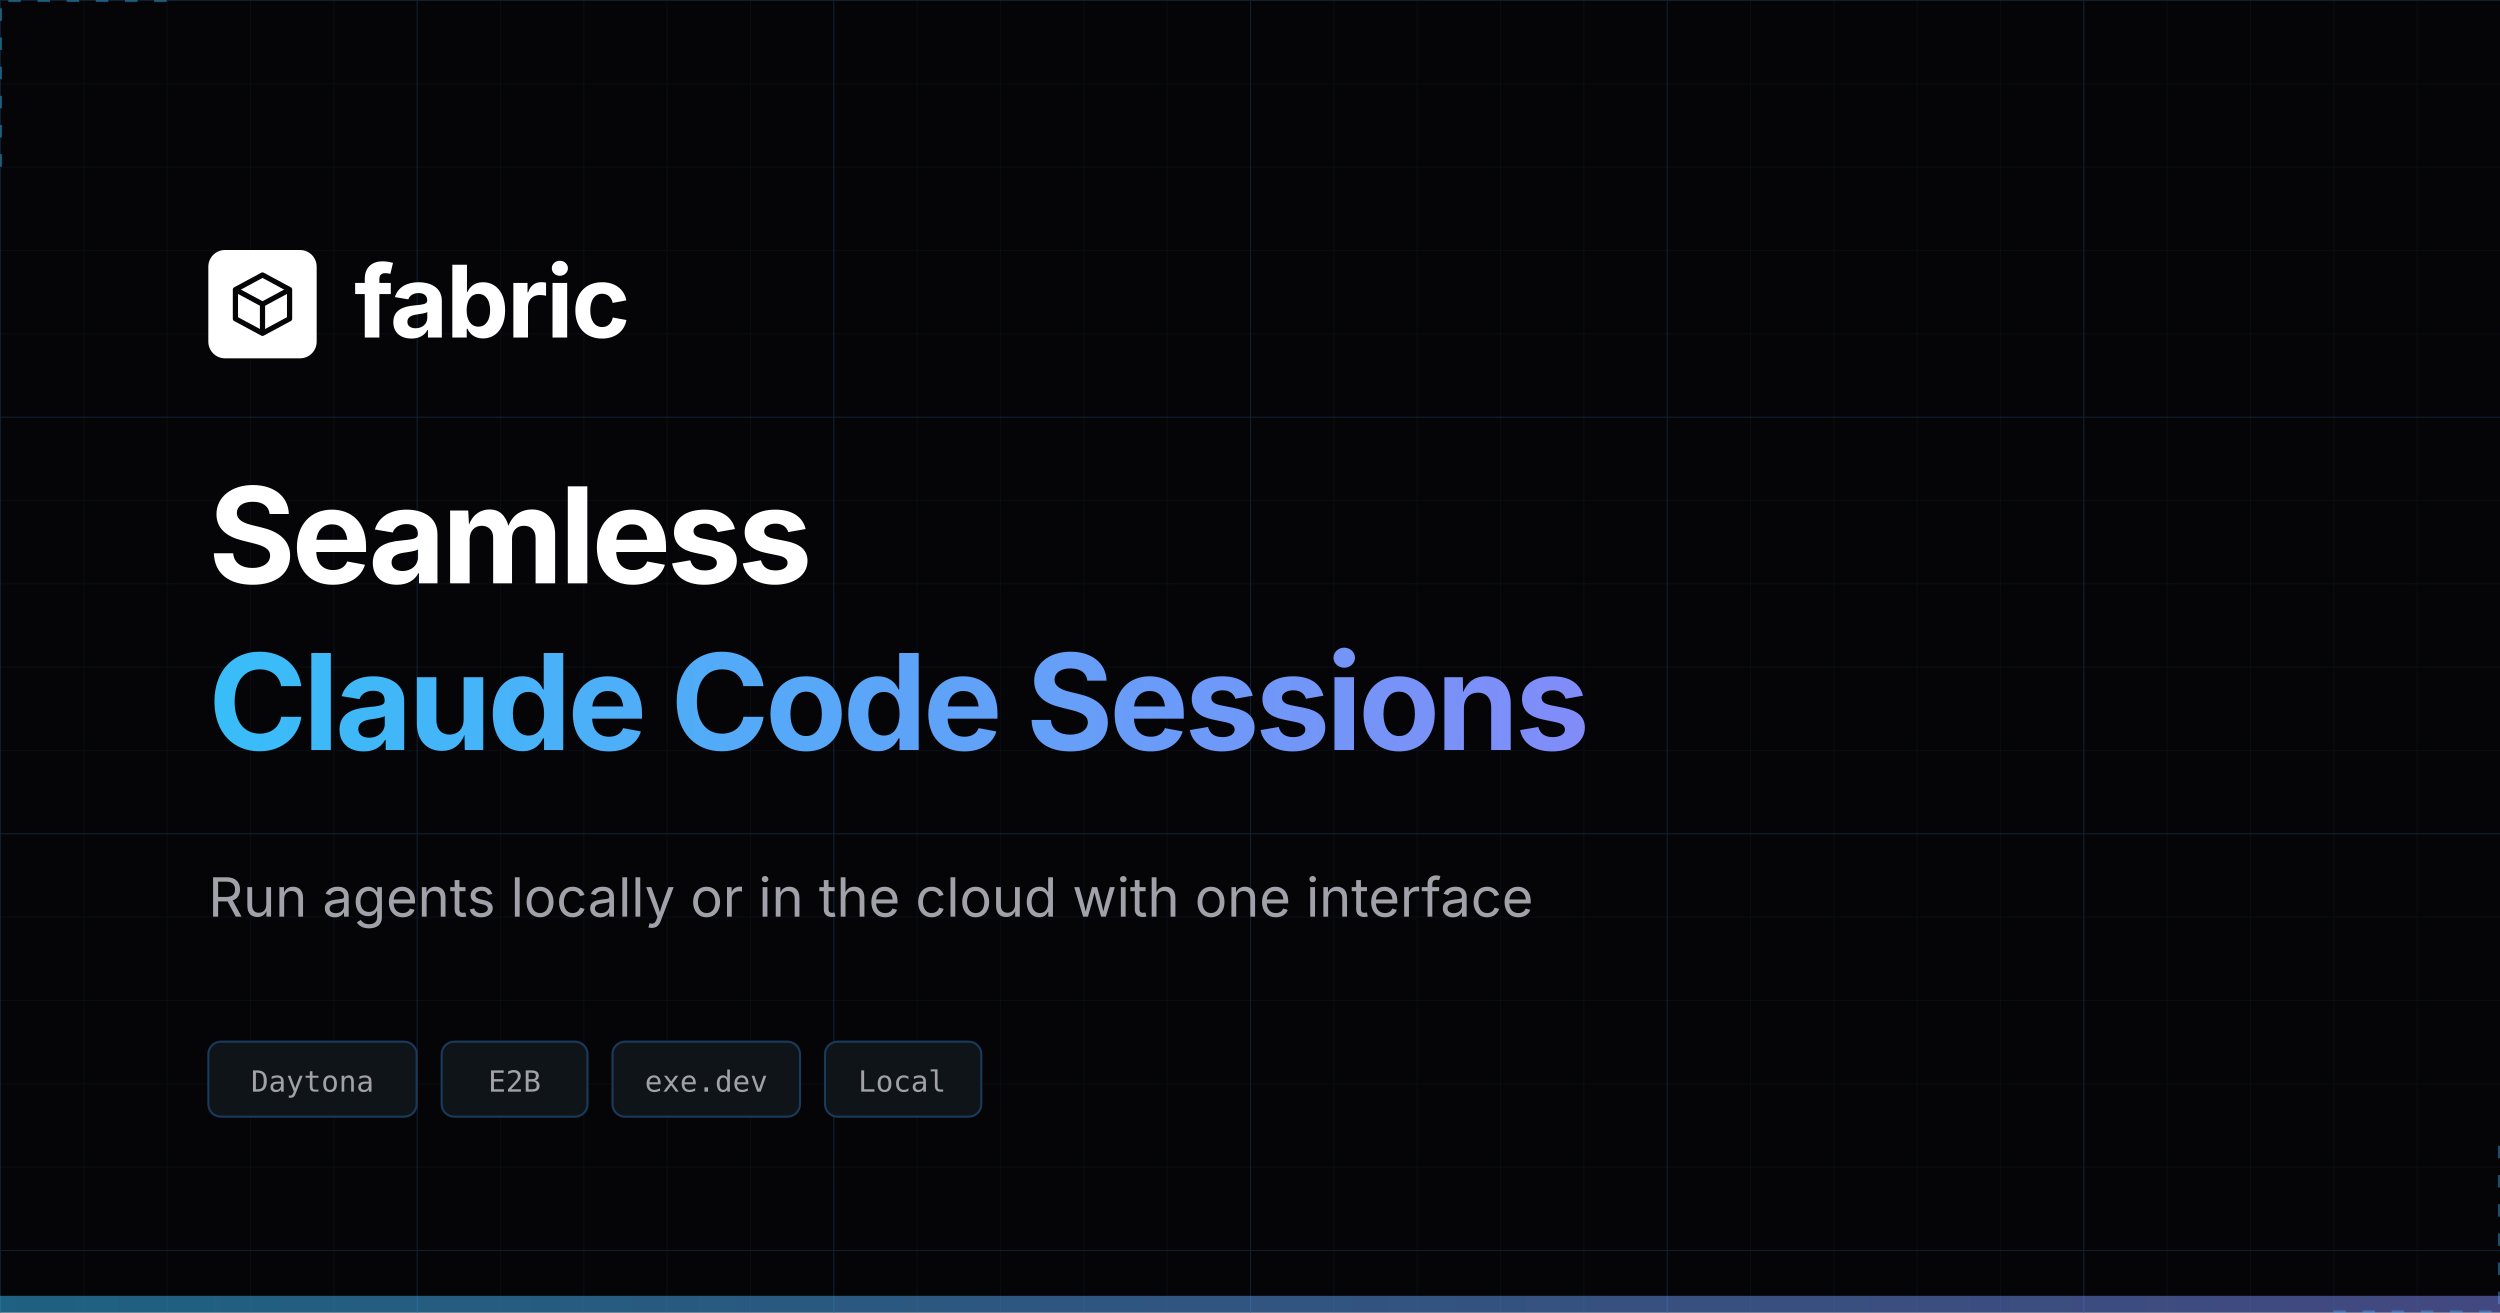
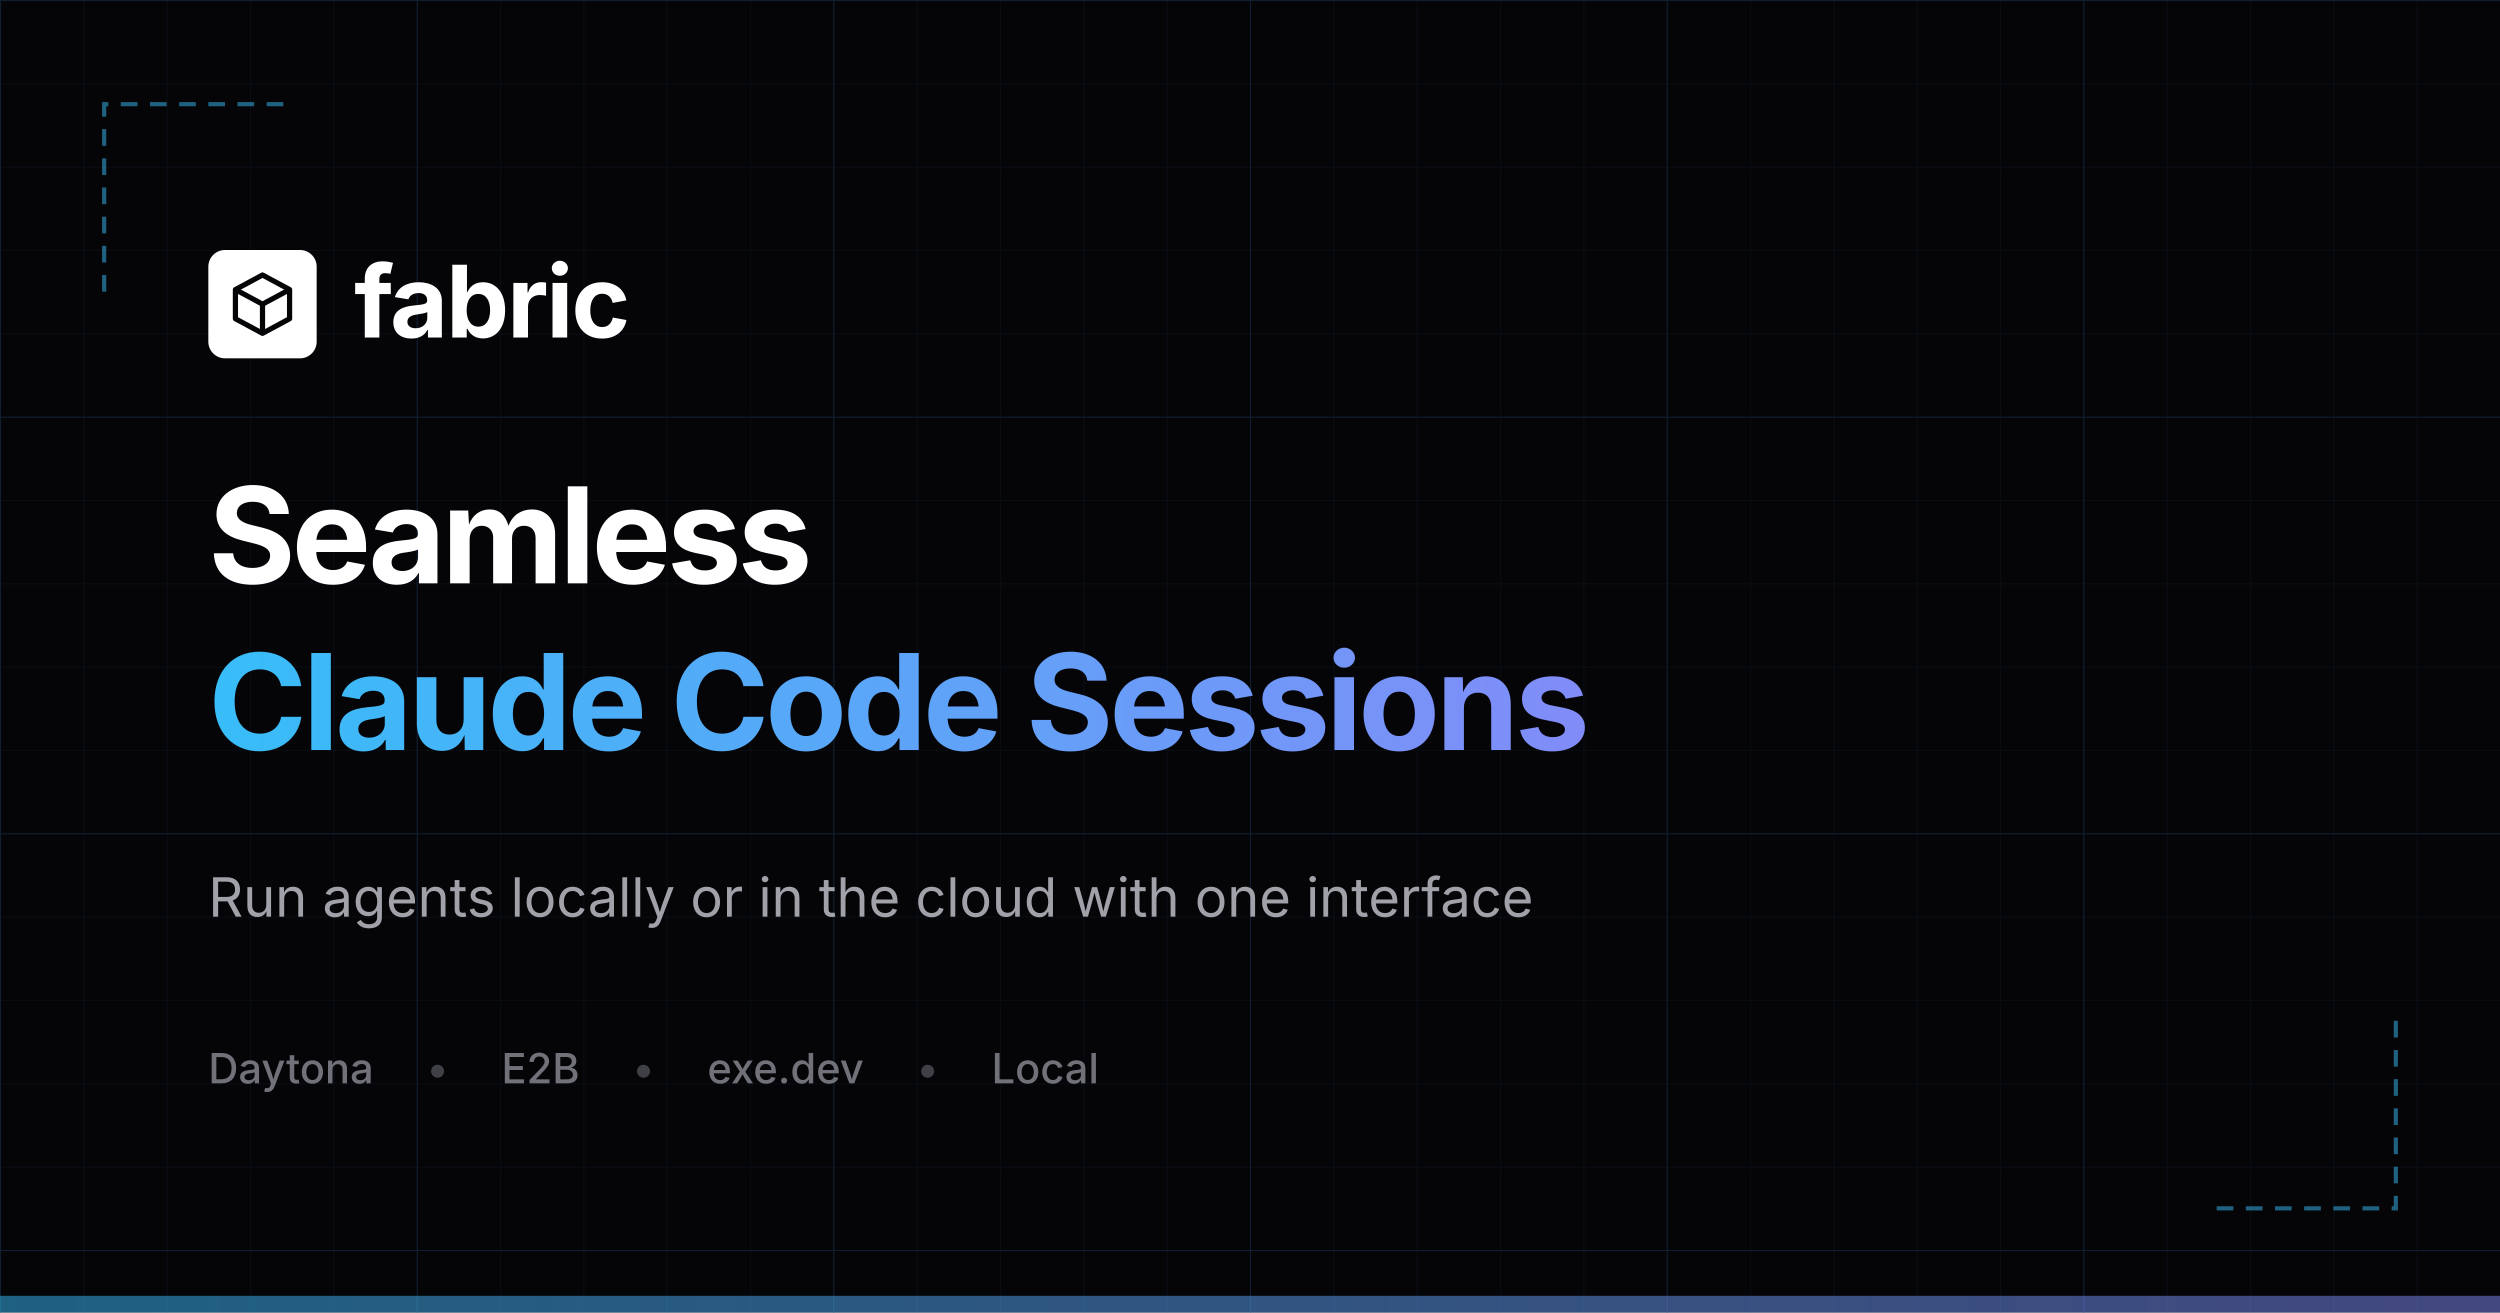
<svg xmlns="http://www.w3.org/2000/svg" width="1200" height="630" viewBox="0 0 1200 630" fill="none">
  <defs>
    <pattern id="gridSmall" width="40" height="40" patternUnits="userSpaceOnUse">
      <path d="M 40 0 L 0 0 0 40" fill="none" stroke="#1a3a5c" stroke-width="0.5" />
    </pattern>
    <pattern id="gridLarge" width="200" height="200" patternUnits="userSpaceOnUse">
      <path d="M 200 0 L 0 0 0 200" fill="none" stroke="#1a3a5c" stroke-width="1" />
    </pattern>
    <linearGradient id="brandGradient" x1="0%" y1="0%" x2="100%" y2="0%">
      <stop offset="0%" stop-color="#38bdf8" />
      <stop offset="100%" stop-color="#818cf8" />
    </linearGradient>
  </defs>
  <rect width="1200" height="630" fill="#050508" />
  <rect width="1200" height="630" fill="url(#gridLarge)" opacity="0.4" />
  <rect width="1200" height="630" fill="url(#gridSmall)" opacity="0.25" />
-   <g stroke="#38bdf8" stroke-width="2" stroke-dasharray="6,8" opacity="0.4">
-     <path d="M 0 80 L 0 0 L 80 0" />
-     <path d="M 1200 550 L 1200 630 L 1120 630" />
+   <g stroke="#38bdf8" stroke-width="2" stroke-dasharray="8,6" opacity="0.5">
+     <path d="M 50 140 L 50 50 L 140 50" fill="none" />
+     <path d="M 1150 490 L 1150 580 L 1060 580" fill="none" />
  </g>
  <g transform="translate(100, 120)">
    <rect width="52" height="52" rx="8" fill="white" />
    <g transform="translate(10, 10)">
      <path d="M16 2L3 9V23L16 30L29 23V9L16 2Z" stroke="#050508" stroke-width="2.5" fill="none" stroke-linejoin="round" />
      <path d="M16 30V16" stroke="#050508" stroke-width="2.5" />
      <path d="M29 9L16 16L3 9" stroke="#050508" stroke-width="2.5" />
    </g>
  </g>
  <text x="170" y="162" font-family="Inter, system-ui, sans-serif" font-size="48" font-weight="700" fill="white" letter-spacing="-0.02em">fabric</text>
  <text x="100" y="280" font-family="Inter, system-ui, sans-serif" font-size="64" font-weight="700" fill="white" letter-spacing="-0.03em">Seamless</text>
  <text x="100" y="360" font-family="Inter, system-ui, sans-serif" font-size="64" font-weight="700" fill="url(#brandGradient)" letter-spacing="-0.03em">Claude Code Sessions</text>
  <text x="100" y="440" font-family="Inter, system-ui, sans-serif" font-size="26" fill="#a1a1aa" font-weight="400">Run agents locally or in the cloud with one interface</text>
-   <g transform="translate(100, 500)">
-     <rect width="100" height="36" rx="6" fill="#0f1419" stroke="#1a3a5c" stroke-width="1" />
-     <text x="50" y="24" font-family="ui-monospace, monospace" font-size="14" fill="#a1a1aa" text-anchor="middle">Daytona</text>
-     <rect x="112" width="70" height="36" rx="6" fill="#0f1419" stroke="#1a3a5c" stroke-width="1" />
-     <text x="147" y="24" font-family="ui-monospace, monospace" font-size="14" fill="#a1a1aa" text-anchor="middle">E2B</text>
-     <rect x="194" width="90" height="36" rx="6" fill="#0f1419" stroke="#1a3a5c" stroke-width="1" />
-     <text x="239" y="24" font-family="ui-monospace, monospace" font-size="14" fill="#a1a1aa" text-anchor="middle">exe.dev</text>
-     <rect x="296" width="75" height="36" rx="6" fill="#0f1419" stroke="#1a3a5c" stroke-width="1" />
-     <text x="333" y="24" font-family="ui-monospace, monospace" font-size="14" fill="#a1a1aa" text-anchor="middle">Local</text>
-   </g>
+   <text x="100" y="520" font-family="Inter, system-ui, sans-serif" font-size="20" fill="#52525b" font-weight="500">
+     <tspan fill="#71717a">Daytona</tspan>
+     <tspan fill="#3f3f46" dx="20">•</tspan>
+     <tspan fill="#71717a" dx="20">E2B</tspan>
+     <tspan fill="#3f3f46" dx="20">•</tspan>
+     <tspan fill="#71717a" dx="20">exe.dev</tspan>
+     <tspan fill="#3f3f46" dx="20">•</tspan>
+     <tspan fill="#71717a" dx="20">Local</tspan>
+   </text>
  <rect x="0" y="622" width="1200" height="8" fill="url(#brandGradient)" opacity="0.5" />
</svg>
